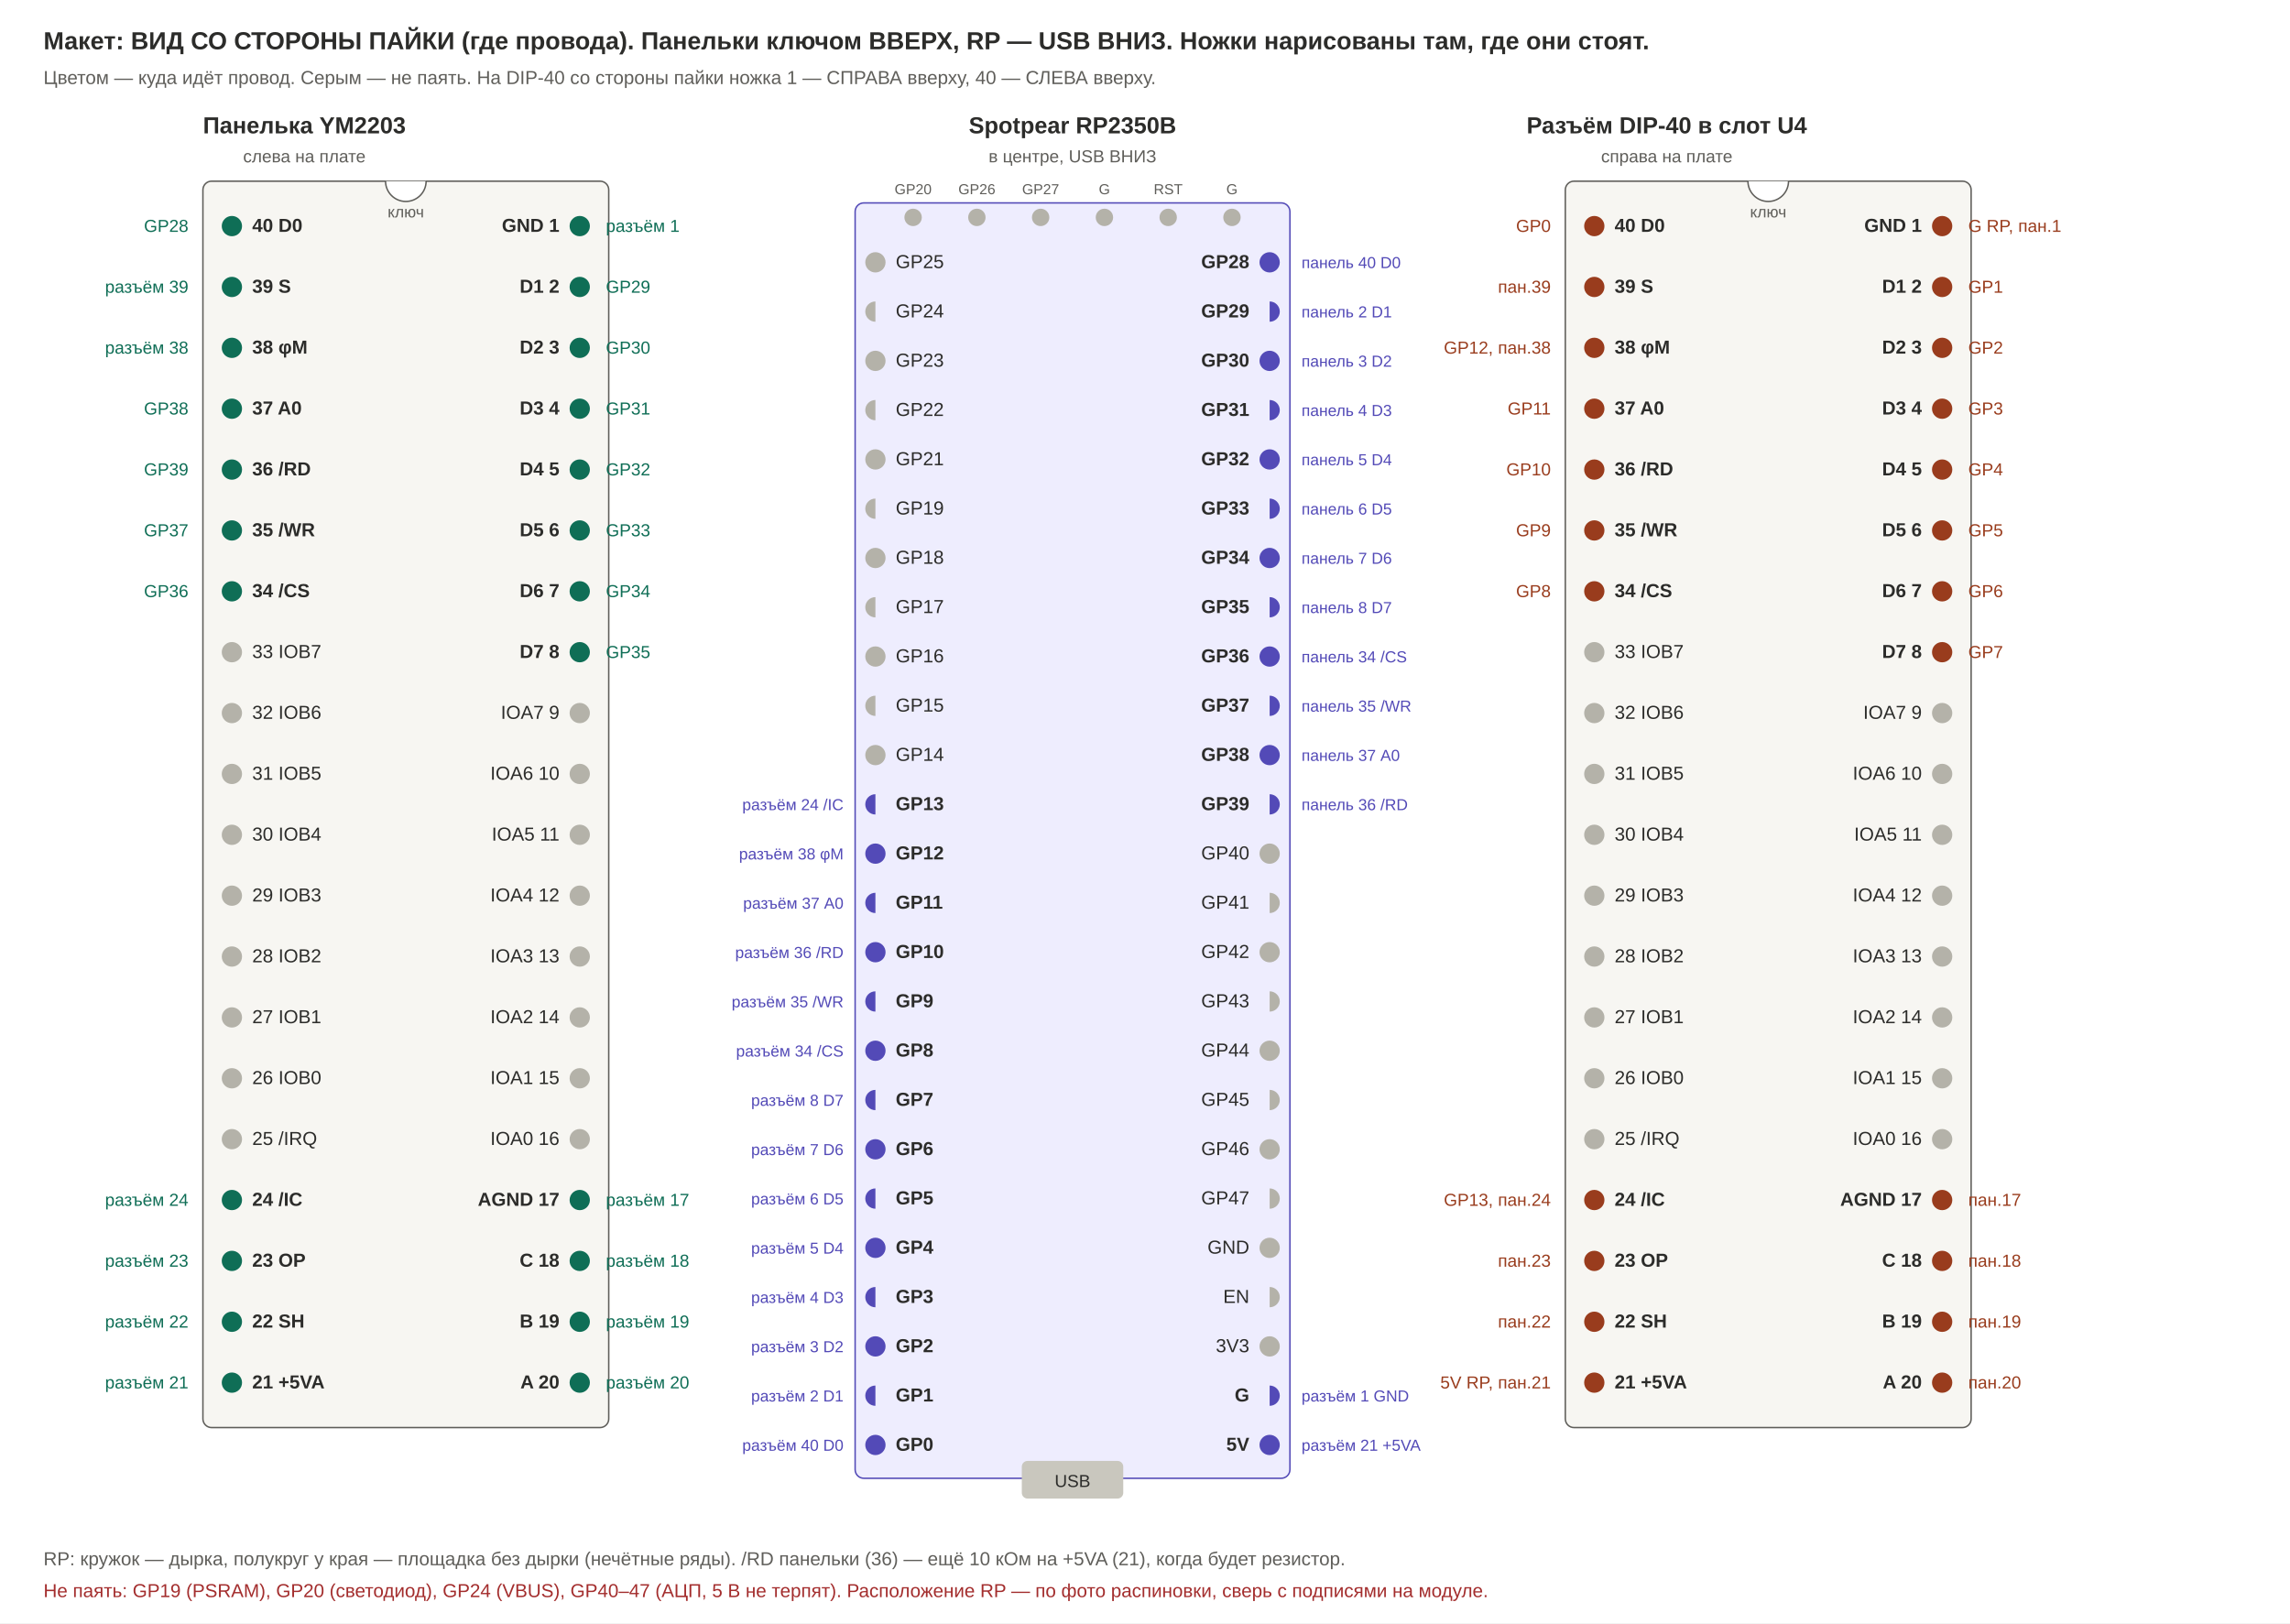
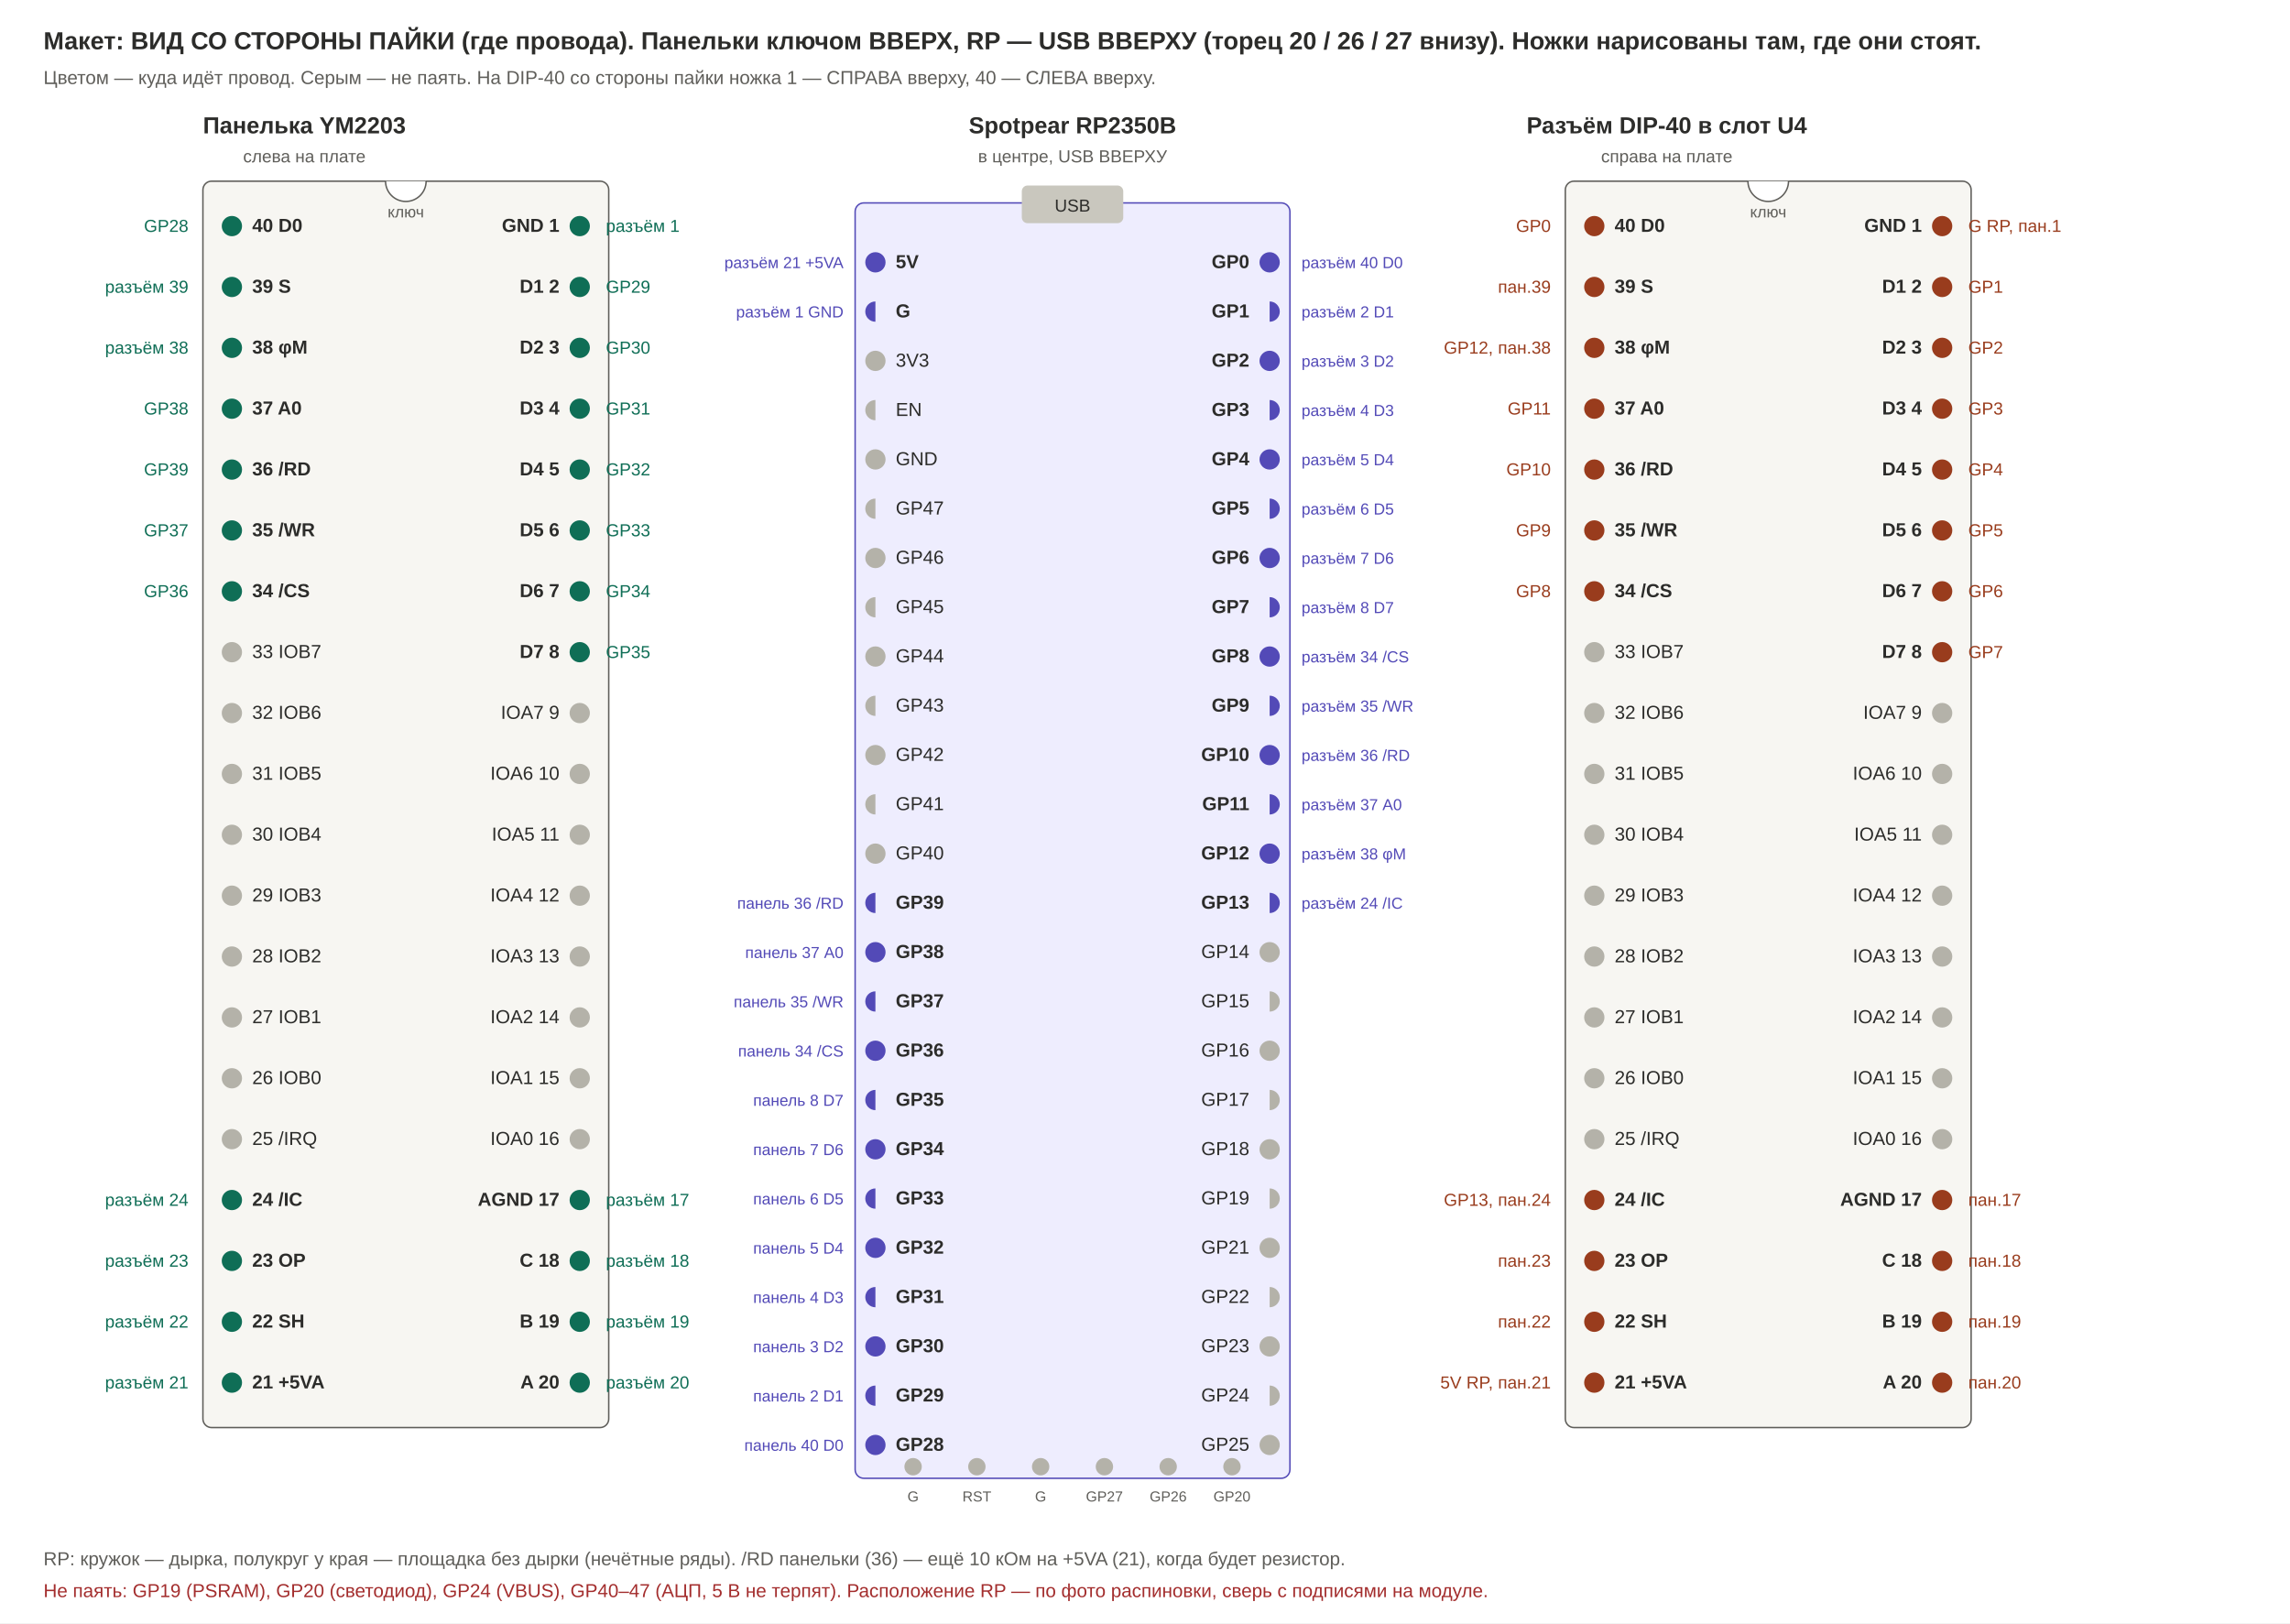
<svg xmlns="http://www.w3.org/2000/svg" width="1580" height="1120" viewBox="0 0 1580 1120" font-family="Segoe UI, Arial, sans-serif">
  <rect width="1580" height="1120" fill="#ffffff" />
-   <text x="30" y="34" font-size="17" text-anchor="start" fill="#2C2C2A" font-weight="600">Макет: ВИД СО СТОРОНЫ ПАЙКИ (где провода). Панельки ключом ВВЕРХ, RP — USB ВНИЗ. Ножки нарисованы там, где они стоят.</text>
+   <text x="30" y="34" font-size="17" text-anchor="start" fill="#2C2C2A" font-weight="600">Макет: ВИД СО СТОРОНЫ ПАЙКИ (где провода). Панельки ключом ВВЕРХ, RP — USB ВВЕРХУ (торец 20 / 26 / 27 внизу). Ножки нарисованы там, где они стоят.</text>
  <text x="30" y="58" font-size="13" text-anchor="start" fill="#5F5E5A">Цветом — куда идёт провод. Серым — не паять. На DIP-40 со стороны пайки ножка 1 — СПРАВА вверху, 40 — СЛЕВА вверху.</text>
  <text x="210" y="92" font-size="16" text-anchor="middle" fill="#2C2C2A" font-weight="600">Панелька YM2203</text>
  <text x="210" y="112" font-size="12" text-anchor="middle" fill="#5F5E5A">слева на плате</text>
  <rect x="140" y="125" width="280" height="860" rx="6" fill="#F7F6F2" stroke="#5F5E5A" />
  <path d="M266 125 a14 14 0 0 0 28 0" fill="#fff" stroke="#5F5E5A" />
  <text x="280" y="150" font-size="11" text-anchor="middle" fill="#5F5E5A">ключ</text>
  <circle cx="160" cy="156" r="7" fill="#0F6E56" />
  <text x="174" y="160" font-size="13" text-anchor="start" fill="#2C2C2A" font-weight="600">40 D0</text>
  <text x="130" y="160" font-size="12" text-anchor="end" fill="#0F6E56">GP28</text>
  <circle cx="400" cy="156" r="7" fill="#0F6E56" />
  <text x="386" y="160" font-size="13" text-anchor="end" fill="#2C2C2A" font-weight="600">GND 1</text>
  <text x="418" y="160" font-size="12" text-anchor="start" fill="#0F6E56">разъём 1</text>
  <circle cx="160" cy="198" r="7" fill="#0F6E56" />
  <text x="174" y="202" font-size="13" text-anchor="start" fill="#2C2C2A" font-weight="600">39 S</text>
  <text x="130" y="202" font-size="12" text-anchor="end" fill="#0F6E56">разъём 39</text>
  <circle cx="400" cy="198" r="7" fill="#0F6E56" />
  <text x="386" y="202" font-size="13" text-anchor="end" fill="#2C2C2A" font-weight="600">D1 2</text>
  <text x="418" y="202" font-size="12" text-anchor="start" fill="#0F6E56">GP29</text>
  <circle cx="160" cy="240" r="7" fill="#0F6E56" />
  <text x="174" y="244" font-size="13" text-anchor="start" fill="#2C2C2A" font-weight="600">38 φM</text>
  <text x="130" y="244" font-size="12" text-anchor="end" fill="#0F6E56">разъём 38</text>
  <circle cx="400" cy="240" r="7" fill="#0F6E56" />
  <text x="386" y="244" font-size="13" text-anchor="end" fill="#2C2C2A" font-weight="600">D2 3</text>
  <text x="418" y="244" font-size="12" text-anchor="start" fill="#0F6E56">GP30</text>
  <circle cx="160" cy="282" r="7" fill="#0F6E56" />
  <text x="174" y="286" font-size="13" text-anchor="start" fill="#2C2C2A" font-weight="600">37 A0</text>
  <text x="130" y="286" font-size="12" text-anchor="end" fill="#0F6E56">GP38</text>
  <circle cx="400" cy="282" r="7" fill="#0F6E56" />
  <text x="386" y="286" font-size="13" text-anchor="end" fill="#2C2C2A" font-weight="600">D3 4</text>
  <text x="418" y="286" font-size="12" text-anchor="start" fill="#0F6E56">GP31</text>
  <circle cx="160" cy="324" r="7" fill="#0F6E56" />
  <text x="174" y="328" font-size="13" text-anchor="start" fill="#2C2C2A" font-weight="600">36 /RD</text>
  <text x="130" y="328" font-size="12" text-anchor="end" fill="#0F6E56">GP39</text>
  <circle cx="400" cy="324" r="7" fill="#0F6E56" />
  <text x="386" y="328" font-size="13" text-anchor="end" fill="#2C2C2A" font-weight="600">D4 5</text>
  <text x="418" y="328" font-size="12" text-anchor="start" fill="#0F6E56">GP32</text>
  <circle cx="160" cy="366" r="7" fill="#0F6E56" />
  <text x="174" y="370" font-size="13" text-anchor="start" fill="#2C2C2A" font-weight="600">35 /WR</text>
  <text x="130" y="370" font-size="12" text-anchor="end" fill="#0F6E56">GP37</text>
  <circle cx="400" cy="366" r="7" fill="#0F6E56" />
  <text x="386" y="370" font-size="13" text-anchor="end" fill="#2C2C2A" font-weight="600">D5 6</text>
  <text x="418" y="370" font-size="12" text-anchor="start" fill="#0F6E56">GP33</text>
  <circle cx="160" cy="408" r="7" fill="#0F6E56" />
  <text x="174" y="412" font-size="13" text-anchor="start" fill="#2C2C2A" font-weight="600">34 /CS</text>
  <text x="130" y="412" font-size="12" text-anchor="end" fill="#0F6E56">GP36</text>
  <circle cx="400" cy="408" r="7" fill="#0F6E56" />
  <text x="386" y="412" font-size="13" text-anchor="end" fill="#2C2C2A" font-weight="600">D6 7</text>
  <text x="418" y="412" font-size="12" text-anchor="start" fill="#0F6E56">GP34</text>
  <circle cx="160" cy="450" r="7" fill="#B4B2A9" />
  <text x="174" y="454" font-size="13" text-anchor="start" fill="#2C2C2A">33 IOB7</text>
  <circle cx="400" cy="450" r="7" fill="#0F6E56" />
  <text x="386" y="454" font-size="13" text-anchor="end" fill="#2C2C2A" font-weight="600">D7 8</text>
  <text x="418" y="454" font-size="12" text-anchor="start" fill="#0F6E56">GP35</text>
  <circle cx="160" cy="492" r="7" fill="#B4B2A9" />
  <text x="174" y="496" font-size="13" text-anchor="start" fill="#2C2C2A">32 IOB6</text>
  <circle cx="400" cy="492" r="7" fill="#B4B2A9" />
  <text x="386" y="496" font-size="13" text-anchor="end" fill="#2C2C2A">IOA7 9</text>
  <circle cx="160" cy="534" r="7" fill="#B4B2A9" />
  <text x="174" y="538" font-size="13" text-anchor="start" fill="#2C2C2A">31 IOB5</text>
  <circle cx="400" cy="534" r="7" fill="#B4B2A9" />
  <text x="386" y="538" font-size="13" text-anchor="end" fill="#2C2C2A">IOA6 10</text>
  <circle cx="160" cy="576" r="7" fill="#B4B2A9" />
  <text x="174" y="580" font-size="13" text-anchor="start" fill="#2C2C2A">30 IOB4</text>
  <circle cx="400" cy="576" r="7" fill="#B4B2A9" />
  <text x="386" y="580" font-size="13" text-anchor="end" fill="#2C2C2A">IOA5 11</text>
  <circle cx="160" cy="618" r="7" fill="#B4B2A9" />
  <text x="174" y="622" font-size="13" text-anchor="start" fill="#2C2C2A">29 IOB3</text>
  <circle cx="400" cy="618" r="7" fill="#B4B2A9" />
  <text x="386" y="622" font-size="13" text-anchor="end" fill="#2C2C2A">IOA4 12</text>
  <circle cx="160" cy="660" r="7" fill="#B4B2A9" />
  <text x="174" y="664" font-size="13" text-anchor="start" fill="#2C2C2A">28 IOB2</text>
  <circle cx="400" cy="660" r="7" fill="#B4B2A9" />
  <text x="386" y="664" font-size="13" text-anchor="end" fill="#2C2C2A">IOA3 13</text>
  <circle cx="160" cy="702" r="7" fill="#B4B2A9" />
  <text x="174" y="706" font-size="13" text-anchor="start" fill="#2C2C2A">27 IOB1</text>
  <circle cx="400" cy="702" r="7" fill="#B4B2A9" />
  <text x="386" y="706" font-size="13" text-anchor="end" fill="#2C2C2A">IOA2 14</text>
  <circle cx="160" cy="744" r="7" fill="#B4B2A9" />
  <text x="174" y="748" font-size="13" text-anchor="start" fill="#2C2C2A">26 IOB0</text>
  <circle cx="400" cy="744" r="7" fill="#B4B2A9" />
  <text x="386" y="748" font-size="13" text-anchor="end" fill="#2C2C2A">IOA1 15</text>
  <circle cx="160" cy="786" r="7" fill="#B4B2A9" />
  <text x="174" y="790" font-size="13" text-anchor="start" fill="#2C2C2A">25 /IRQ</text>
  <circle cx="400" cy="786" r="7" fill="#B4B2A9" />
  <text x="386" y="790" font-size="13" text-anchor="end" fill="#2C2C2A">IOA0 16</text>
  <circle cx="160" cy="828" r="7" fill="#0F6E56" />
  <text x="174" y="832" font-size="13" text-anchor="start" fill="#2C2C2A" font-weight="600">24 /IC</text>
  <text x="130" y="832" font-size="12" text-anchor="end" fill="#0F6E56">разъём 24</text>
  <circle cx="400" cy="828" r="7" fill="#0F6E56" />
  <text x="386" y="832" font-size="13" text-anchor="end" fill="#2C2C2A" font-weight="600">AGND 17</text>
  <text x="418" y="832" font-size="12" text-anchor="start" fill="#0F6E56">разъём 17</text>
  <circle cx="160" cy="870" r="7" fill="#0F6E56" />
  <text x="174" y="874" font-size="13" text-anchor="start" fill="#2C2C2A" font-weight="600">23 OP</text>
  <text x="130" y="874" font-size="12" text-anchor="end" fill="#0F6E56">разъём 23</text>
  <circle cx="400" cy="870" r="7" fill="#0F6E56" />
  <text x="386" y="874" font-size="13" text-anchor="end" fill="#2C2C2A" font-weight="600">C 18</text>
  <text x="418" y="874" font-size="12" text-anchor="start" fill="#0F6E56">разъём 18</text>
  <circle cx="160" cy="912" r="7" fill="#0F6E56" />
  <text x="174" y="916" font-size="13" text-anchor="start" fill="#2C2C2A" font-weight="600">22 SH</text>
  <text x="130" y="916" font-size="12" text-anchor="end" fill="#0F6E56">разъём 22</text>
  <circle cx="400" cy="912" r="7" fill="#0F6E56" />
  <text x="386" y="916" font-size="13" text-anchor="end" fill="#2C2C2A" font-weight="600">B 19</text>
  <text x="418" y="916" font-size="12" text-anchor="start" fill="#0F6E56">разъём 19</text>
  <circle cx="160" cy="954" r="7" fill="#0F6E56" />
  <text x="174" y="958" font-size="13" text-anchor="start" fill="#2C2C2A" font-weight="600">21 +5VA</text>
  <text x="130" y="958" font-size="12" text-anchor="end" fill="#0F6E56">разъём 21</text>
  <circle cx="400" cy="954" r="7" fill="#0F6E56" />
  <text x="386" y="958" font-size="13" text-anchor="end" fill="#2C2C2A" font-weight="600">A 20</text>
  <text x="418" y="958" font-size="12" text-anchor="start" fill="#0F6E56">разъём 20</text>
  <text x="1150" y="92" font-size="16" text-anchor="middle" fill="#2C2C2A" font-weight="600">Разъём DIP-40 в слот U4</text>
  <text x="1150" y="112" font-size="12" text-anchor="middle" fill="#5F5E5A">справа на плате</text>
  <rect x="1080" y="125" width="280" height="860" rx="6" fill="#F7F6F2" stroke="#5F5E5A" />
  <path d="M1206 125 a14 14 0 0 0 28 0" fill="#fff" stroke="#5F5E5A" />
  <text x="1220" y="150" font-size="11" text-anchor="middle" fill="#5F5E5A">ключ</text>
  <circle cx="1100" cy="156" r="7" fill="#993C1D" />
  <text x="1114" y="160" font-size="13" text-anchor="start" fill="#2C2C2A" font-weight="600">40 D0</text>
  <text x="1070" y="160" font-size="12" text-anchor="end" fill="#993C1D">GP0</text>
  <circle cx="1340" cy="156" r="7" fill="#993C1D" />
  <text x="1326" y="160" font-size="13" text-anchor="end" fill="#2C2C2A" font-weight="600">GND 1</text>
  <text x="1358" y="160" font-size="12" text-anchor="start" fill="#993C1D">G RP, пан.1</text>
  <circle cx="1100" cy="198" r="7" fill="#993C1D" />
  <text x="1114" y="202" font-size="13" text-anchor="start" fill="#2C2C2A" font-weight="600">39 S</text>
  <text x="1070" y="202" font-size="12" text-anchor="end" fill="#993C1D">пан.39</text>
  <circle cx="1340" cy="198" r="7" fill="#993C1D" />
  <text x="1326" y="202" font-size="13" text-anchor="end" fill="#2C2C2A" font-weight="600">D1 2</text>
  <text x="1358" y="202" font-size="12" text-anchor="start" fill="#993C1D">GP1</text>
  <circle cx="1100" cy="240" r="7" fill="#993C1D" />
  <text x="1114" y="244" font-size="13" text-anchor="start" fill="#2C2C2A" font-weight="600">38 φM</text>
  <text x="1070" y="244" font-size="12" text-anchor="end" fill="#993C1D">GP12, пан.38</text>
  <circle cx="1340" cy="240" r="7" fill="#993C1D" />
  <text x="1326" y="244" font-size="13" text-anchor="end" fill="#2C2C2A" font-weight="600">D2 3</text>
  <text x="1358" y="244" font-size="12" text-anchor="start" fill="#993C1D">GP2</text>
  <circle cx="1100" cy="282" r="7" fill="#993C1D" />
  <text x="1114" y="286" font-size="13" text-anchor="start" fill="#2C2C2A" font-weight="600">37 A0</text>
  <text x="1070" y="286" font-size="12" text-anchor="end" fill="#993C1D">GP11</text>
  <circle cx="1340" cy="282" r="7" fill="#993C1D" />
  <text x="1326" y="286" font-size="13" text-anchor="end" fill="#2C2C2A" font-weight="600">D3 4</text>
  <text x="1358" y="286" font-size="12" text-anchor="start" fill="#993C1D">GP3</text>
  <circle cx="1100" cy="324" r="7" fill="#993C1D" />
  <text x="1114" y="328" font-size="13" text-anchor="start" fill="#2C2C2A" font-weight="600">36 /RD</text>
  <text x="1070" y="328" font-size="12" text-anchor="end" fill="#993C1D">GP10</text>
  <circle cx="1340" cy="324" r="7" fill="#993C1D" />
  <text x="1326" y="328" font-size="13" text-anchor="end" fill="#2C2C2A" font-weight="600">D4 5</text>
  <text x="1358" y="328" font-size="12" text-anchor="start" fill="#993C1D">GP4</text>
  <circle cx="1100" cy="366" r="7" fill="#993C1D" />
  <text x="1114" y="370" font-size="13" text-anchor="start" fill="#2C2C2A" font-weight="600">35 /WR</text>
  <text x="1070" y="370" font-size="12" text-anchor="end" fill="#993C1D">GP9</text>
  <circle cx="1340" cy="366" r="7" fill="#993C1D" />
  <text x="1326" y="370" font-size="13" text-anchor="end" fill="#2C2C2A" font-weight="600">D5 6</text>
  <text x="1358" y="370" font-size="12" text-anchor="start" fill="#993C1D">GP5</text>
  <circle cx="1100" cy="408" r="7" fill="#993C1D" />
  <text x="1114" y="412" font-size="13" text-anchor="start" fill="#2C2C2A" font-weight="600">34 /CS</text>
  <text x="1070" y="412" font-size="12" text-anchor="end" fill="#993C1D">GP8</text>
  <circle cx="1340" cy="408" r="7" fill="#993C1D" />
  <text x="1326" y="412" font-size="13" text-anchor="end" fill="#2C2C2A" font-weight="600">D6 7</text>
  <text x="1358" y="412" font-size="12" text-anchor="start" fill="#993C1D">GP6</text>
  <circle cx="1100" cy="450" r="7" fill="#B4B2A9" />
  <text x="1114" y="454" font-size="13" text-anchor="start" fill="#2C2C2A">33 IOB7</text>
  <circle cx="1340" cy="450" r="7" fill="#993C1D" />
  <text x="1326" y="454" font-size="13" text-anchor="end" fill="#2C2C2A" font-weight="600">D7 8</text>
  <text x="1358" y="454" font-size="12" text-anchor="start" fill="#993C1D">GP7</text>
  <circle cx="1100" cy="492" r="7" fill="#B4B2A9" />
  <text x="1114" y="496" font-size="13" text-anchor="start" fill="#2C2C2A">32 IOB6</text>
  <circle cx="1340" cy="492" r="7" fill="#B4B2A9" />
  <text x="1326" y="496" font-size="13" text-anchor="end" fill="#2C2C2A">IOA7 9</text>
  <circle cx="1100" cy="534" r="7" fill="#B4B2A9" />
  <text x="1114" y="538" font-size="13" text-anchor="start" fill="#2C2C2A">31 IOB5</text>
  <circle cx="1340" cy="534" r="7" fill="#B4B2A9" />
  <text x="1326" y="538" font-size="13" text-anchor="end" fill="#2C2C2A">IOA6 10</text>
  <circle cx="1100" cy="576" r="7" fill="#B4B2A9" />
  <text x="1114" y="580" font-size="13" text-anchor="start" fill="#2C2C2A">30 IOB4</text>
  <circle cx="1340" cy="576" r="7" fill="#B4B2A9" />
  <text x="1326" y="580" font-size="13" text-anchor="end" fill="#2C2C2A">IOA5 11</text>
  <circle cx="1100" cy="618" r="7" fill="#B4B2A9" />
  <text x="1114" y="622" font-size="13" text-anchor="start" fill="#2C2C2A">29 IOB3</text>
  <circle cx="1340" cy="618" r="7" fill="#B4B2A9" />
  <text x="1326" y="622" font-size="13" text-anchor="end" fill="#2C2C2A">IOA4 12</text>
  <circle cx="1100" cy="660" r="7" fill="#B4B2A9" />
  <text x="1114" y="664" font-size="13" text-anchor="start" fill="#2C2C2A">28 IOB2</text>
  <circle cx="1340" cy="660" r="7" fill="#B4B2A9" />
  <text x="1326" y="664" font-size="13" text-anchor="end" fill="#2C2C2A">IOA3 13</text>
  <circle cx="1100" cy="702" r="7" fill="#B4B2A9" />
  <text x="1114" y="706" font-size="13" text-anchor="start" fill="#2C2C2A">27 IOB1</text>
  <circle cx="1340" cy="702" r="7" fill="#B4B2A9" />
  <text x="1326" y="706" font-size="13" text-anchor="end" fill="#2C2C2A">IOA2 14</text>
  <circle cx="1100" cy="744" r="7" fill="#B4B2A9" />
  <text x="1114" y="748" font-size="13" text-anchor="start" fill="#2C2C2A">26 IOB0</text>
  <circle cx="1340" cy="744" r="7" fill="#B4B2A9" />
  <text x="1326" y="748" font-size="13" text-anchor="end" fill="#2C2C2A">IOA1 15</text>
  <circle cx="1100" cy="786" r="7" fill="#B4B2A9" />
  <text x="1114" y="790" font-size="13" text-anchor="start" fill="#2C2C2A">25 /IRQ</text>
  <circle cx="1340" cy="786" r="7" fill="#B4B2A9" />
  <text x="1326" y="790" font-size="13" text-anchor="end" fill="#2C2C2A">IOA0 16</text>
  <circle cx="1100" cy="828" r="7" fill="#993C1D" />
  <text x="1114" y="832" font-size="13" text-anchor="start" fill="#2C2C2A" font-weight="600">24 /IC</text>
  <text x="1070" y="832" font-size="12" text-anchor="end" fill="#993C1D">GP13, пан.24</text>
  <circle cx="1340" cy="828" r="7" fill="#993C1D" />
  <text x="1326" y="832" font-size="13" text-anchor="end" fill="#2C2C2A" font-weight="600">AGND 17</text>
  <text x="1358" y="832" font-size="12" text-anchor="start" fill="#993C1D">пан.17</text>
  <circle cx="1100" cy="870" r="7" fill="#993C1D" />
  <text x="1114" y="874" font-size="13" text-anchor="start" fill="#2C2C2A" font-weight="600">23 OP</text>
  <text x="1070" y="874" font-size="12" text-anchor="end" fill="#993C1D">пан.23</text>
  <circle cx="1340" cy="870" r="7" fill="#993C1D" />
  <text x="1326" y="874" font-size="13" text-anchor="end" fill="#2C2C2A" font-weight="600">C 18</text>
  <text x="1358" y="874" font-size="12" text-anchor="start" fill="#993C1D">пан.18</text>
  <circle cx="1100" cy="912" r="7" fill="#993C1D" />
  <text x="1114" y="916" font-size="13" text-anchor="start" fill="#2C2C2A" font-weight="600">22 SH</text>
  <text x="1070" y="916" font-size="12" text-anchor="end" fill="#993C1D">пан.22</text>
  <circle cx="1340" cy="912" r="7" fill="#993C1D" />
  <text x="1326" y="916" font-size="13" text-anchor="end" fill="#2C2C2A" font-weight="600">B 19</text>
  <text x="1358" y="916" font-size="12" text-anchor="start" fill="#993C1D">пан.19</text>
  <circle cx="1100" cy="954" r="7" fill="#993C1D" />
  <text x="1114" y="958" font-size="13" text-anchor="start" fill="#2C2C2A" font-weight="600">21 +5VA</text>
  <text x="1070" y="958" font-size="12" text-anchor="end" fill="#993C1D">5V RP, пан.21</text>
  <circle cx="1340" cy="954" r="7" fill="#993C1D" />
  <text x="1326" y="958" font-size="13" text-anchor="end" fill="#2C2C2A" font-weight="600">A 20</text>
  <text x="1358" y="958" font-size="12" text-anchor="start" fill="#993C1D">пан.20</text>
  <text x="740" y="92" font-size="16" text-anchor="middle" fill="#2C2C2A" font-weight="600">Spotpear RP2350B</text>
-   <text x="740" y="112" font-size="12" text-anchor="middle" fill="#5F5E5A">в центре, USB ВНИЗ</text>
+   <text x="740" y="112" font-size="12" text-anchor="middle" fill="#5F5E5A">в центре, USB ВВЕРХУ</text>
  <rect x="590" y="140" width="300" height="880" rx="6" fill="#EEEDFE" stroke="#534AB7" />
-   <circle cx="630" cy="150" r="6" fill="#B4B2A9" />
-   <text x="630" y="134" font-size="10" text-anchor="middle" fill="#5F5E5A">GP20</text>
-   <circle cx="674" cy="150" r="6" fill="#B4B2A9" />
-   <text x="674" y="134" font-size="10" text-anchor="middle" fill="#5F5E5A">GP26</text>
-   <circle cx="718" cy="150" r="6" fill="#B4B2A9" />
-   <text x="718" y="134" font-size="10" text-anchor="middle" fill="#5F5E5A">GP27</text>
-   <circle cx="762" cy="150" r="6" fill="#B4B2A9" />
-   <text x="762" y="134" font-size="10" text-anchor="middle" fill="#5F5E5A">G</text>
-   <circle cx="806" cy="150" r="6" fill="#B4B2A9" />
-   <text x="806" y="134" font-size="10" text-anchor="middle" fill="#5F5E5A">RST</text>
-   <circle cx="850" cy="150" r="6" fill="#B4B2A9" />
-   <text x="850" y="134" font-size="10" text-anchor="middle" fill="#5F5E5A">G</text>
-   <rect x="705" y="1008" width="70" height="26" rx="4" fill="#C9C7BE" />
-   <text x="740" y="1026" font-size="12" text-anchor="middle" fill="#2C2C2A">USB</text>
-   <circle cx="604" cy="181" r="7" fill="#B4B2A9" />
-   <text x="618" y="185" font-size="13" text-anchor="start" fill="#2C2C2A">GP25</text>
+   <rect x="705" y="128" width="70" height="26" rx="4" fill="#C9C7BE" />
+   <text x="740" y="146" font-size="12" text-anchor="middle" fill="#2C2C2A">USB</text>
+   <circle cx="630" cy="1012" r="6" fill="#B4B2A9" />
+   <text x="630" y="1036" font-size="10" text-anchor="middle" fill="#5F5E5A">G</text>
+   <circle cx="674" cy="1012" r="6" fill="#B4B2A9" />
+   <text x="674" y="1036" font-size="10" text-anchor="middle" fill="#5F5E5A">RST</text>
+   <circle cx="718" cy="1012" r="6" fill="#B4B2A9" />
+   <text x="718" y="1036" font-size="10" text-anchor="middle" fill="#5F5E5A">G</text>
+   <circle cx="762" cy="1012" r="6" fill="#B4B2A9" />
+   <text x="762" y="1036" font-size="10" text-anchor="middle" fill="#5F5E5A">GP27</text>
+   <circle cx="806" cy="1012" r="6" fill="#B4B2A9" />
+   <text x="806" y="1036" font-size="10" text-anchor="middle" fill="#5F5E5A">GP26</text>
+   <circle cx="850" cy="1012" r="6" fill="#B4B2A9" />
+   <text x="850" y="1036" font-size="10" text-anchor="middle" fill="#5F5E5A">GP20</text>
+   <circle cx="604" cy="181" r="7" fill="#534AB7" />
+   <text x="618" y="185" font-size="13" text-anchor="start" fill="#2C2C2A" font-weight="600">5V</text>
+   <text x="582" y="185" font-size="11" text-anchor="end" fill="#534AB7">разъём 21 +5VA</text>
  <circle cx="876" cy="181" r="7" fill="#534AB7" />
-   <text x="862" y="185" font-size="13" text-anchor="end" fill="#2C2C2A" font-weight="600">GP28</text>
-   <text x="898" y="185" font-size="11" text-anchor="start" fill="#534AB7">панель 40 D0</text>
-   <path d="M604 208 a7 7 0 0 0 0 14" fill="#B4B2A9" />
-   <text x="618" y="219" font-size="13" text-anchor="start" fill="#2C2C2A">GP24</text>
+   <text x="862" y="185" font-size="13" text-anchor="end" fill="#2C2C2A" font-weight="600">GP0</text>
+   <text x="898" y="185" font-size="11" text-anchor="start" fill="#534AB7">разъём 40 D0</text>
+   <path d="M604 208 a7 7 0 0 0 0 14" fill="#534AB7" />
+   <text x="618" y="219" font-size="13" text-anchor="start" fill="#2C2C2A" font-weight="600">G</text>
+   <text x="582" y="219" font-size="11" text-anchor="end" fill="#534AB7">разъём 1 GND</text>
  <path d="M876 208 a7 7 0 0 1 0 14" fill="#534AB7" />
-   <text x="862" y="219" font-size="13" text-anchor="end" fill="#2C2C2A" font-weight="600">GP29</text>
-   <text x="898" y="219" font-size="11" text-anchor="start" fill="#534AB7">панель 2 D1</text>
+   <text x="862" y="219" font-size="13" text-anchor="end" fill="#2C2C2A" font-weight="600">GP1</text>
+   <text x="898" y="219" font-size="11" text-anchor="start" fill="#534AB7">разъём 2 D1</text>
  <circle cx="604" cy="249" r="7" fill="#B4B2A9" />
-   <text x="618" y="253" font-size="13" text-anchor="start" fill="#2C2C2A">GP23</text>
+   <text x="618" y="253" font-size="13" text-anchor="start" fill="#2C2C2A">3V3</text>
  <circle cx="876" cy="249" r="7" fill="#534AB7" />
-   <text x="862" y="253" font-size="13" text-anchor="end" fill="#2C2C2A" font-weight="600">GP30</text>
-   <text x="898" y="253" font-size="11" text-anchor="start" fill="#534AB7">панель 3 D2</text>
+   <text x="862" y="253" font-size="13" text-anchor="end" fill="#2C2C2A" font-weight="600">GP2</text>
+   <text x="898" y="253" font-size="11" text-anchor="start" fill="#534AB7">разъём 3 D2</text>
  <path d="M604 276 a7 7 0 0 0 0 14" fill="#B4B2A9" />
-   <text x="618" y="287" font-size="13" text-anchor="start" fill="#2C2C2A">GP22</text>
+   <text x="618" y="287" font-size="13" text-anchor="start" fill="#2C2C2A">EN</text>
  <path d="M876 276 a7 7 0 0 1 0 14" fill="#534AB7" />
-   <text x="862" y="287" font-size="13" text-anchor="end" fill="#2C2C2A" font-weight="600">GP31</text>
-   <text x="898" y="287" font-size="11" text-anchor="start" fill="#534AB7">панель 4 D3</text>
+   <text x="862" y="287" font-size="13" text-anchor="end" fill="#2C2C2A" font-weight="600">GP3</text>
+   <text x="898" y="287" font-size="11" text-anchor="start" fill="#534AB7">разъём 4 D3</text>
  <circle cx="604" cy="317" r="7" fill="#B4B2A9" />
-   <text x="618" y="321" font-size="13" text-anchor="start" fill="#2C2C2A">GP21</text>
+   <text x="618" y="321" font-size="13" text-anchor="start" fill="#2C2C2A">GND</text>
  <circle cx="876" cy="317" r="7" fill="#534AB7" />
-   <text x="862" y="321" font-size="13" text-anchor="end" fill="#2C2C2A" font-weight="600">GP32</text>
-   <text x="898" y="321" font-size="11" text-anchor="start" fill="#534AB7">панель 5 D4</text>
+   <text x="862" y="321" font-size="13" text-anchor="end" fill="#2C2C2A" font-weight="600">GP4</text>
+   <text x="898" y="321" font-size="11" text-anchor="start" fill="#534AB7">разъём 5 D4</text>
  <path d="M604 344 a7 7 0 0 0 0 14" fill="#B4B2A9" />
-   <text x="618" y="355" font-size="13" text-anchor="start" fill="#2C2C2A">GP19</text>
+   <text x="618" y="355" font-size="13" text-anchor="start" fill="#2C2C2A">GP47</text>
  <path d="M876 344 a7 7 0 0 1 0 14" fill="#534AB7" />
-   <text x="862" y="355" font-size="13" text-anchor="end" fill="#2C2C2A" font-weight="600">GP33</text>
-   <text x="898" y="355" font-size="11" text-anchor="start" fill="#534AB7">панель 6 D5</text>
+   <text x="862" y="355" font-size="13" text-anchor="end" fill="#2C2C2A" font-weight="600">GP5</text>
+   <text x="898" y="355" font-size="11" text-anchor="start" fill="#534AB7">разъём 6 D5</text>
  <circle cx="604" cy="385" r="7" fill="#B4B2A9" />
-   <text x="618" y="389" font-size="13" text-anchor="start" fill="#2C2C2A">GP18</text>
+   <text x="618" y="389" font-size="13" text-anchor="start" fill="#2C2C2A">GP46</text>
  <circle cx="876" cy="385" r="7" fill="#534AB7" />
-   <text x="862" y="389" font-size="13" text-anchor="end" fill="#2C2C2A" font-weight="600">GP34</text>
-   <text x="898" y="389" font-size="11" text-anchor="start" fill="#534AB7">панель 7 D6</text>
+   <text x="862" y="389" font-size="13" text-anchor="end" fill="#2C2C2A" font-weight="600">GP6</text>
+   <text x="898" y="389" font-size="11" text-anchor="start" fill="#534AB7">разъём 7 D6</text>
  <path d="M604 412 a7 7 0 0 0 0 14" fill="#B4B2A9" />
-   <text x="618" y="423" font-size="13" text-anchor="start" fill="#2C2C2A">GP17</text>
+   <text x="618" y="423" font-size="13" text-anchor="start" fill="#2C2C2A">GP45</text>
  <path d="M876 412 a7 7 0 0 1 0 14" fill="#534AB7" />
-   <text x="862" y="423" font-size="13" text-anchor="end" fill="#2C2C2A" font-weight="600">GP35</text>
-   <text x="898" y="423" font-size="11" text-anchor="start" fill="#534AB7">панель 8 D7</text>
+   <text x="862" y="423" font-size="13" text-anchor="end" fill="#2C2C2A" font-weight="600">GP7</text>
+   <text x="898" y="423" font-size="11" text-anchor="start" fill="#534AB7">разъём 8 D7</text>
  <circle cx="604" cy="453" r="7" fill="#B4B2A9" />
-   <text x="618" y="457" font-size="13" text-anchor="start" fill="#2C2C2A">GP16</text>
+   <text x="618" y="457" font-size="13" text-anchor="start" fill="#2C2C2A">GP44</text>
  <circle cx="876" cy="453" r="7" fill="#534AB7" />
-   <text x="862" y="457" font-size="13" text-anchor="end" fill="#2C2C2A" font-weight="600">GP36</text>
-   <text x="898" y="457" font-size="11" text-anchor="start" fill="#534AB7">панель 34 /CS</text>
+   <text x="862" y="457" font-size="13" text-anchor="end" fill="#2C2C2A" font-weight="600">GP8</text>
+   <text x="898" y="457" font-size="11" text-anchor="start" fill="#534AB7">разъём 34 /CS</text>
  <path d="M604 480 a7 7 0 0 0 0 14" fill="#B4B2A9" />
-   <text x="618" y="491" font-size="13" text-anchor="start" fill="#2C2C2A">GP15</text>
+   <text x="618" y="491" font-size="13" text-anchor="start" fill="#2C2C2A">GP43</text>
  <path d="M876 480 a7 7 0 0 1 0 14" fill="#534AB7" />
-   <text x="862" y="491" font-size="13" text-anchor="end" fill="#2C2C2A" font-weight="600">GP37</text>
-   <text x="898" y="491" font-size="11" text-anchor="start" fill="#534AB7">панель 35 /WR</text>
+   <text x="862" y="491" font-size="13" text-anchor="end" fill="#2C2C2A" font-weight="600">GP9</text>
+   <text x="898" y="491" font-size="11" text-anchor="start" fill="#534AB7">разъём 35 /WR</text>
  <circle cx="604" cy="521" r="7" fill="#B4B2A9" />
-   <text x="618" y="525" font-size="13" text-anchor="start" fill="#2C2C2A">GP14</text>
+   <text x="618" y="525" font-size="13" text-anchor="start" fill="#2C2C2A">GP42</text>
  <circle cx="876" cy="521" r="7" fill="#534AB7" />
-   <text x="862" y="525" font-size="13" text-anchor="end" fill="#2C2C2A" font-weight="600">GP38</text>
-   <text x="898" y="525" font-size="11" text-anchor="start" fill="#534AB7">панель 37 A0</text>
-   <path d="M604 548 a7 7 0 0 0 0 14" fill="#534AB7" />
-   <text x="618" y="559" font-size="13" text-anchor="start" fill="#2C2C2A" font-weight="600">GP13</text>
-   <text x="582" y="559" font-size="11" text-anchor="end" fill="#534AB7">разъём 24 /IC</text>
+   <text x="862" y="525" font-size="13" text-anchor="end" fill="#2C2C2A" font-weight="600">GP10</text>
+   <text x="898" y="525" font-size="11" text-anchor="start" fill="#534AB7">разъём 36 /RD</text>
+   <path d="M604 548 a7 7 0 0 0 0 14" fill="#B4B2A9" />
+   <text x="618" y="559" font-size="13" text-anchor="start" fill="#2C2C2A">GP41</text>
  <path d="M876 548 a7 7 0 0 1 0 14" fill="#534AB7" />
-   <text x="862" y="559" font-size="13" text-anchor="end" fill="#2C2C2A" font-weight="600">GP39</text>
-   <text x="898" y="559" font-size="11" text-anchor="start" fill="#534AB7">панель 36 /RD</text>
-   <circle cx="604" cy="589" r="7" fill="#534AB7" />
-   <text x="618" y="593" font-size="13" text-anchor="start" fill="#2C2C2A" font-weight="600">GP12</text>
-   <text x="582" y="593" font-size="11" text-anchor="end" fill="#534AB7">разъём 38 φM</text>
-   <circle cx="876" cy="589" r="7" fill="#B4B2A9" />
-   <text x="862" y="593" font-size="13" text-anchor="end" fill="#2C2C2A">GP40</text>
+   <text x="862" y="559" font-size="13" text-anchor="end" fill="#2C2C2A" font-weight="600">GP11</text>
+   <text x="898" y="559" font-size="11" text-anchor="start" fill="#534AB7">разъём 37 A0</text>
+   <circle cx="604" cy="589" r="7" fill="#B4B2A9" />
+   <text x="618" y="593" font-size="13" text-anchor="start" fill="#2C2C2A">GP40</text>
+   <circle cx="876" cy="589" r="7" fill="#534AB7" />
+   <text x="862" y="593" font-size="13" text-anchor="end" fill="#2C2C2A" font-weight="600">GP12</text>
+   <text x="898" y="593" font-size="11" text-anchor="start" fill="#534AB7">разъём 38 φM</text>
  <path d="M604 616 a7 7 0 0 0 0 14" fill="#534AB7" />
-   <text x="618" y="627" font-size="13" text-anchor="start" fill="#2C2C2A" font-weight="600">GP11</text>
-   <text x="582" y="627" font-size="11" text-anchor="end" fill="#534AB7">разъём 37 A0</text>
-   <path d="M876 616 a7 7 0 0 1 0 14" fill="#B4B2A9" />
-   <text x="862" y="627" font-size="13" text-anchor="end" fill="#2C2C2A">GP41</text>
+   <text x="618" y="627" font-size="13" text-anchor="start" fill="#2C2C2A" font-weight="600">GP39</text>
+   <text x="582" y="627" font-size="11" text-anchor="end" fill="#534AB7">панель 36 /RD</text>
+   <path d="M876 616 a7 7 0 0 1 0 14" fill="#534AB7" />
+   <text x="862" y="627" font-size="13" text-anchor="end" fill="#2C2C2A" font-weight="600">GP13</text>
+   <text x="898" y="627" font-size="11" text-anchor="start" fill="#534AB7">разъём 24 /IC</text>
  <circle cx="604" cy="657" r="7" fill="#534AB7" />
-   <text x="618" y="661" font-size="13" text-anchor="start" fill="#2C2C2A" font-weight="600">GP10</text>
-   <text x="582" y="661" font-size="11" text-anchor="end" fill="#534AB7">разъём 36 /RD</text>
+   <text x="618" y="661" font-size="13" text-anchor="start" fill="#2C2C2A" font-weight="600">GP38</text>
+   <text x="582" y="661" font-size="11" text-anchor="end" fill="#534AB7">панель 37 A0</text>
  <circle cx="876" cy="657" r="7" fill="#B4B2A9" />
-   <text x="862" y="661" font-size="13" text-anchor="end" fill="#2C2C2A">GP42</text>
+   <text x="862" y="661" font-size="13" text-anchor="end" fill="#2C2C2A">GP14</text>
  <path d="M604 684 a7 7 0 0 0 0 14" fill="#534AB7" />
-   <text x="618" y="695" font-size="13" text-anchor="start" fill="#2C2C2A" font-weight="600">GP9</text>
-   <text x="582" y="695" font-size="11" text-anchor="end" fill="#534AB7">разъём 35 /WR</text>
+   <text x="618" y="695" font-size="13" text-anchor="start" fill="#2C2C2A" font-weight="600">GP37</text>
+   <text x="582" y="695" font-size="11" text-anchor="end" fill="#534AB7">панель 35 /WR</text>
  <path d="M876 684 a7 7 0 0 1 0 14" fill="#B4B2A9" />
-   <text x="862" y="695" font-size="13" text-anchor="end" fill="#2C2C2A">GP43</text>
+   <text x="862" y="695" font-size="13" text-anchor="end" fill="#2C2C2A">GP15</text>
  <circle cx="604" cy="725" r="7" fill="#534AB7" />
-   <text x="618" y="729" font-size="13" text-anchor="start" fill="#2C2C2A" font-weight="600">GP8</text>
-   <text x="582" y="729" font-size="11" text-anchor="end" fill="#534AB7">разъём 34 /CS</text>
+   <text x="618" y="729" font-size="13" text-anchor="start" fill="#2C2C2A" font-weight="600">GP36</text>
+   <text x="582" y="729" font-size="11" text-anchor="end" fill="#534AB7">панель 34 /CS</text>
  <circle cx="876" cy="725" r="7" fill="#B4B2A9" />
-   <text x="862" y="729" font-size="13" text-anchor="end" fill="#2C2C2A">GP44</text>
+   <text x="862" y="729" font-size="13" text-anchor="end" fill="#2C2C2A">GP16</text>
  <path d="M604 752 a7 7 0 0 0 0 14" fill="#534AB7" />
-   <text x="618" y="763" font-size="13" text-anchor="start" fill="#2C2C2A" font-weight="600">GP7</text>
-   <text x="582" y="763" font-size="11" text-anchor="end" fill="#534AB7">разъём 8 D7</text>
+   <text x="618" y="763" font-size="13" text-anchor="start" fill="#2C2C2A" font-weight="600">GP35</text>
+   <text x="582" y="763" font-size="11" text-anchor="end" fill="#534AB7">панель 8 D7</text>
  <path d="M876 752 a7 7 0 0 1 0 14" fill="#B4B2A9" />
-   <text x="862" y="763" font-size="13" text-anchor="end" fill="#2C2C2A">GP45</text>
+   <text x="862" y="763" font-size="13" text-anchor="end" fill="#2C2C2A">GP17</text>
  <circle cx="604" cy="793" r="7" fill="#534AB7" />
-   <text x="618" y="797" font-size="13" text-anchor="start" fill="#2C2C2A" font-weight="600">GP6</text>
-   <text x="582" y="797" font-size="11" text-anchor="end" fill="#534AB7">разъём 7 D6</text>
+   <text x="618" y="797" font-size="13" text-anchor="start" fill="#2C2C2A" font-weight="600">GP34</text>
+   <text x="582" y="797" font-size="11" text-anchor="end" fill="#534AB7">панель 7 D6</text>
  <circle cx="876" cy="793" r="7" fill="#B4B2A9" />
-   <text x="862" y="797" font-size="13" text-anchor="end" fill="#2C2C2A">GP46</text>
+   <text x="862" y="797" font-size="13" text-anchor="end" fill="#2C2C2A">GP18</text>
  <path d="M604 820 a7 7 0 0 0 0 14" fill="#534AB7" />
-   <text x="618" y="831" font-size="13" text-anchor="start" fill="#2C2C2A" font-weight="600">GP5</text>
-   <text x="582" y="831" font-size="11" text-anchor="end" fill="#534AB7">разъём 6 D5</text>
+   <text x="618" y="831" font-size="13" text-anchor="start" fill="#2C2C2A" font-weight="600">GP33</text>
+   <text x="582" y="831" font-size="11" text-anchor="end" fill="#534AB7">панель 6 D5</text>
  <path d="M876 820 a7 7 0 0 1 0 14" fill="#B4B2A9" />
-   <text x="862" y="831" font-size="13" text-anchor="end" fill="#2C2C2A">GP47</text>
+   <text x="862" y="831" font-size="13" text-anchor="end" fill="#2C2C2A">GP19</text>
  <circle cx="604" cy="861" r="7" fill="#534AB7" />
-   <text x="618" y="865" font-size="13" text-anchor="start" fill="#2C2C2A" font-weight="600">GP4</text>
-   <text x="582" y="865" font-size="11" text-anchor="end" fill="#534AB7">разъём 5 D4</text>
+   <text x="618" y="865" font-size="13" text-anchor="start" fill="#2C2C2A" font-weight="600">GP32</text>
+   <text x="582" y="865" font-size="11" text-anchor="end" fill="#534AB7">панель 5 D4</text>
  <circle cx="876" cy="861" r="7" fill="#B4B2A9" />
-   <text x="862" y="865" font-size="13" text-anchor="end" fill="#2C2C2A">GND</text>
+   <text x="862" y="865" font-size="13" text-anchor="end" fill="#2C2C2A">GP21</text>
  <path d="M604 888 a7 7 0 0 0 0 14" fill="#534AB7" />
-   <text x="618" y="899" font-size="13" text-anchor="start" fill="#2C2C2A" font-weight="600">GP3</text>
-   <text x="582" y="899" font-size="11" text-anchor="end" fill="#534AB7">разъём 4 D3</text>
+   <text x="618" y="899" font-size="13" text-anchor="start" fill="#2C2C2A" font-weight="600">GP31</text>
+   <text x="582" y="899" font-size="11" text-anchor="end" fill="#534AB7">панель 4 D3</text>
  <path d="M876 888 a7 7 0 0 1 0 14" fill="#B4B2A9" />
-   <text x="862" y="899" font-size="13" text-anchor="end" fill="#2C2C2A">EN</text>
+   <text x="862" y="899" font-size="13" text-anchor="end" fill="#2C2C2A">GP22</text>
  <circle cx="604" cy="929" r="7" fill="#534AB7" />
-   <text x="618" y="933" font-size="13" text-anchor="start" fill="#2C2C2A" font-weight="600">GP2</text>
-   <text x="582" y="933" font-size="11" text-anchor="end" fill="#534AB7">разъём 3 D2</text>
+   <text x="618" y="933" font-size="13" text-anchor="start" fill="#2C2C2A" font-weight="600">GP30</text>
+   <text x="582" y="933" font-size="11" text-anchor="end" fill="#534AB7">панель 3 D2</text>
  <circle cx="876" cy="929" r="7" fill="#B4B2A9" />
-   <text x="862" y="933" font-size="13" text-anchor="end" fill="#2C2C2A">3V3</text>
+   <text x="862" y="933" font-size="13" text-anchor="end" fill="#2C2C2A">GP23</text>
  <path d="M604 956 a7 7 0 0 0 0 14" fill="#534AB7" />
-   <text x="618" y="967" font-size="13" text-anchor="start" fill="#2C2C2A" font-weight="600">GP1</text>
-   <text x="582" y="967" font-size="11" text-anchor="end" fill="#534AB7">разъём 2 D1</text>
-   <path d="M876 956 a7 7 0 0 1 0 14" fill="#534AB7" />
-   <text x="862" y="967" font-size="13" text-anchor="end" fill="#2C2C2A" font-weight="600">G</text>
-   <text x="898" y="967" font-size="11" text-anchor="start" fill="#534AB7">разъём 1 GND</text>
+   <text x="618" y="967" font-size="13" text-anchor="start" fill="#2C2C2A" font-weight="600">GP29</text>
+   <text x="582" y="967" font-size="11" text-anchor="end" fill="#534AB7">панель 2 D1</text>
+   <path d="M876 956 a7 7 0 0 1 0 14" fill="#B4B2A9" />
+   <text x="862" y="967" font-size="13" text-anchor="end" fill="#2C2C2A">GP24</text>
  <circle cx="604" cy="997" r="7" fill="#534AB7" />
-   <text x="618" y="1001" font-size="13" text-anchor="start" fill="#2C2C2A" font-weight="600">GP0</text>
-   <text x="582" y="1001" font-size="11" text-anchor="end" fill="#534AB7">разъём 40 D0</text>
-   <circle cx="876" cy="997" r="7" fill="#534AB7" />
-   <text x="862" y="1001" font-size="13" text-anchor="end" fill="#2C2C2A" font-weight="600">5V</text>
-   <text x="898" y="1001" font-size="11" text-anchor="start" fill="#534AB7">разъём 21 +5VA</text>
+   <text x="618" y="1001" font-size="13" text-anchor="start" fill="#2C2C2A" font-weight="600">GP28</text>
+   <text x="582" y="1001" font-size="11" text-anchor="end" fill="#534AB7">панель 40 D0</text>
+   <circle cx="876" cy="997" r="7" fill="#B4B2A9" />
+   <text x="862" y="1001" font-size="13" text-anchor="end" fill="#2C2C2A">GP25</text>
  <text x="30" y="1080" font-size="13" text-anchor="start" fill="#5F5E5A">RP: кружок — дырка, полукруг у края — площадка без дырки (нечётные ряды). /RD панельки (36) — ещё 10 кОм на +5VA (21), когда будет резистор.</text>
  <text x="30" y="1102" font-size="13" text-anchor="start" fill="#A32D2D">Не паять: GP19 (PSRAM), GP20 (светодиод), GP24 (VBUS), GP40–47 (АЦП, 5 В не терпят). Расположение RP — по фото распиновки, сверь с подписями на модуле.</text>
</svg>
